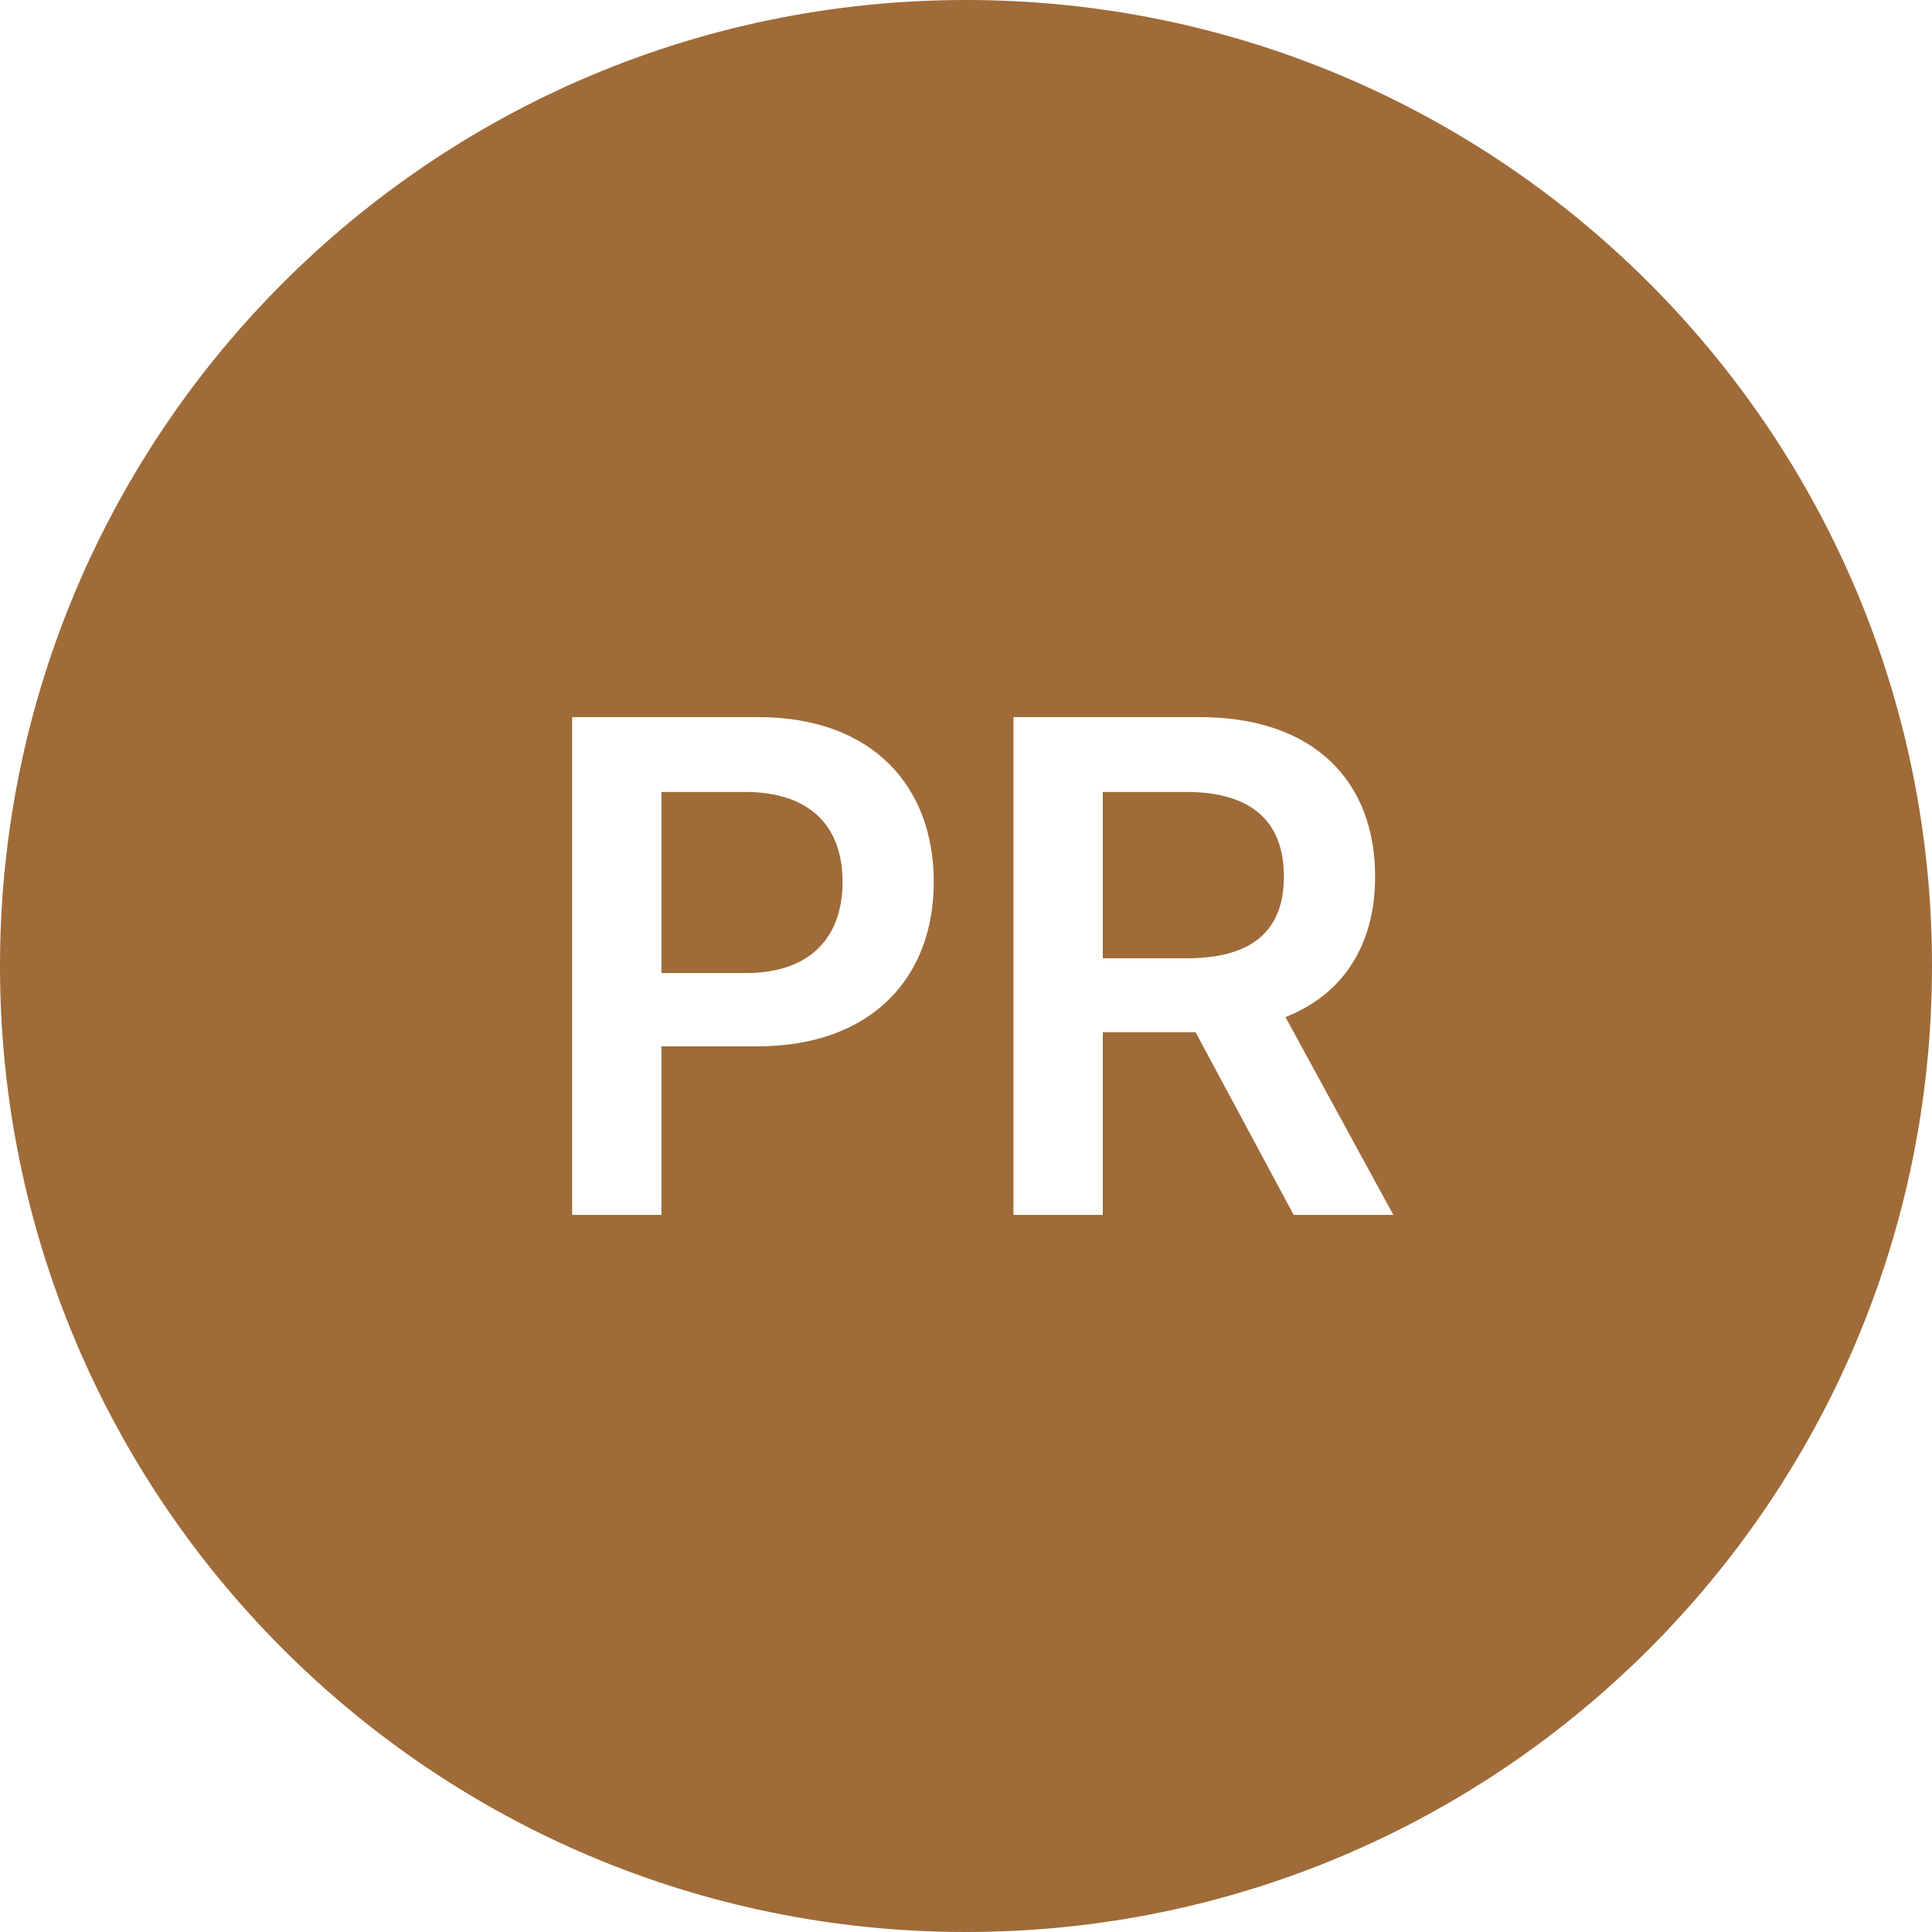
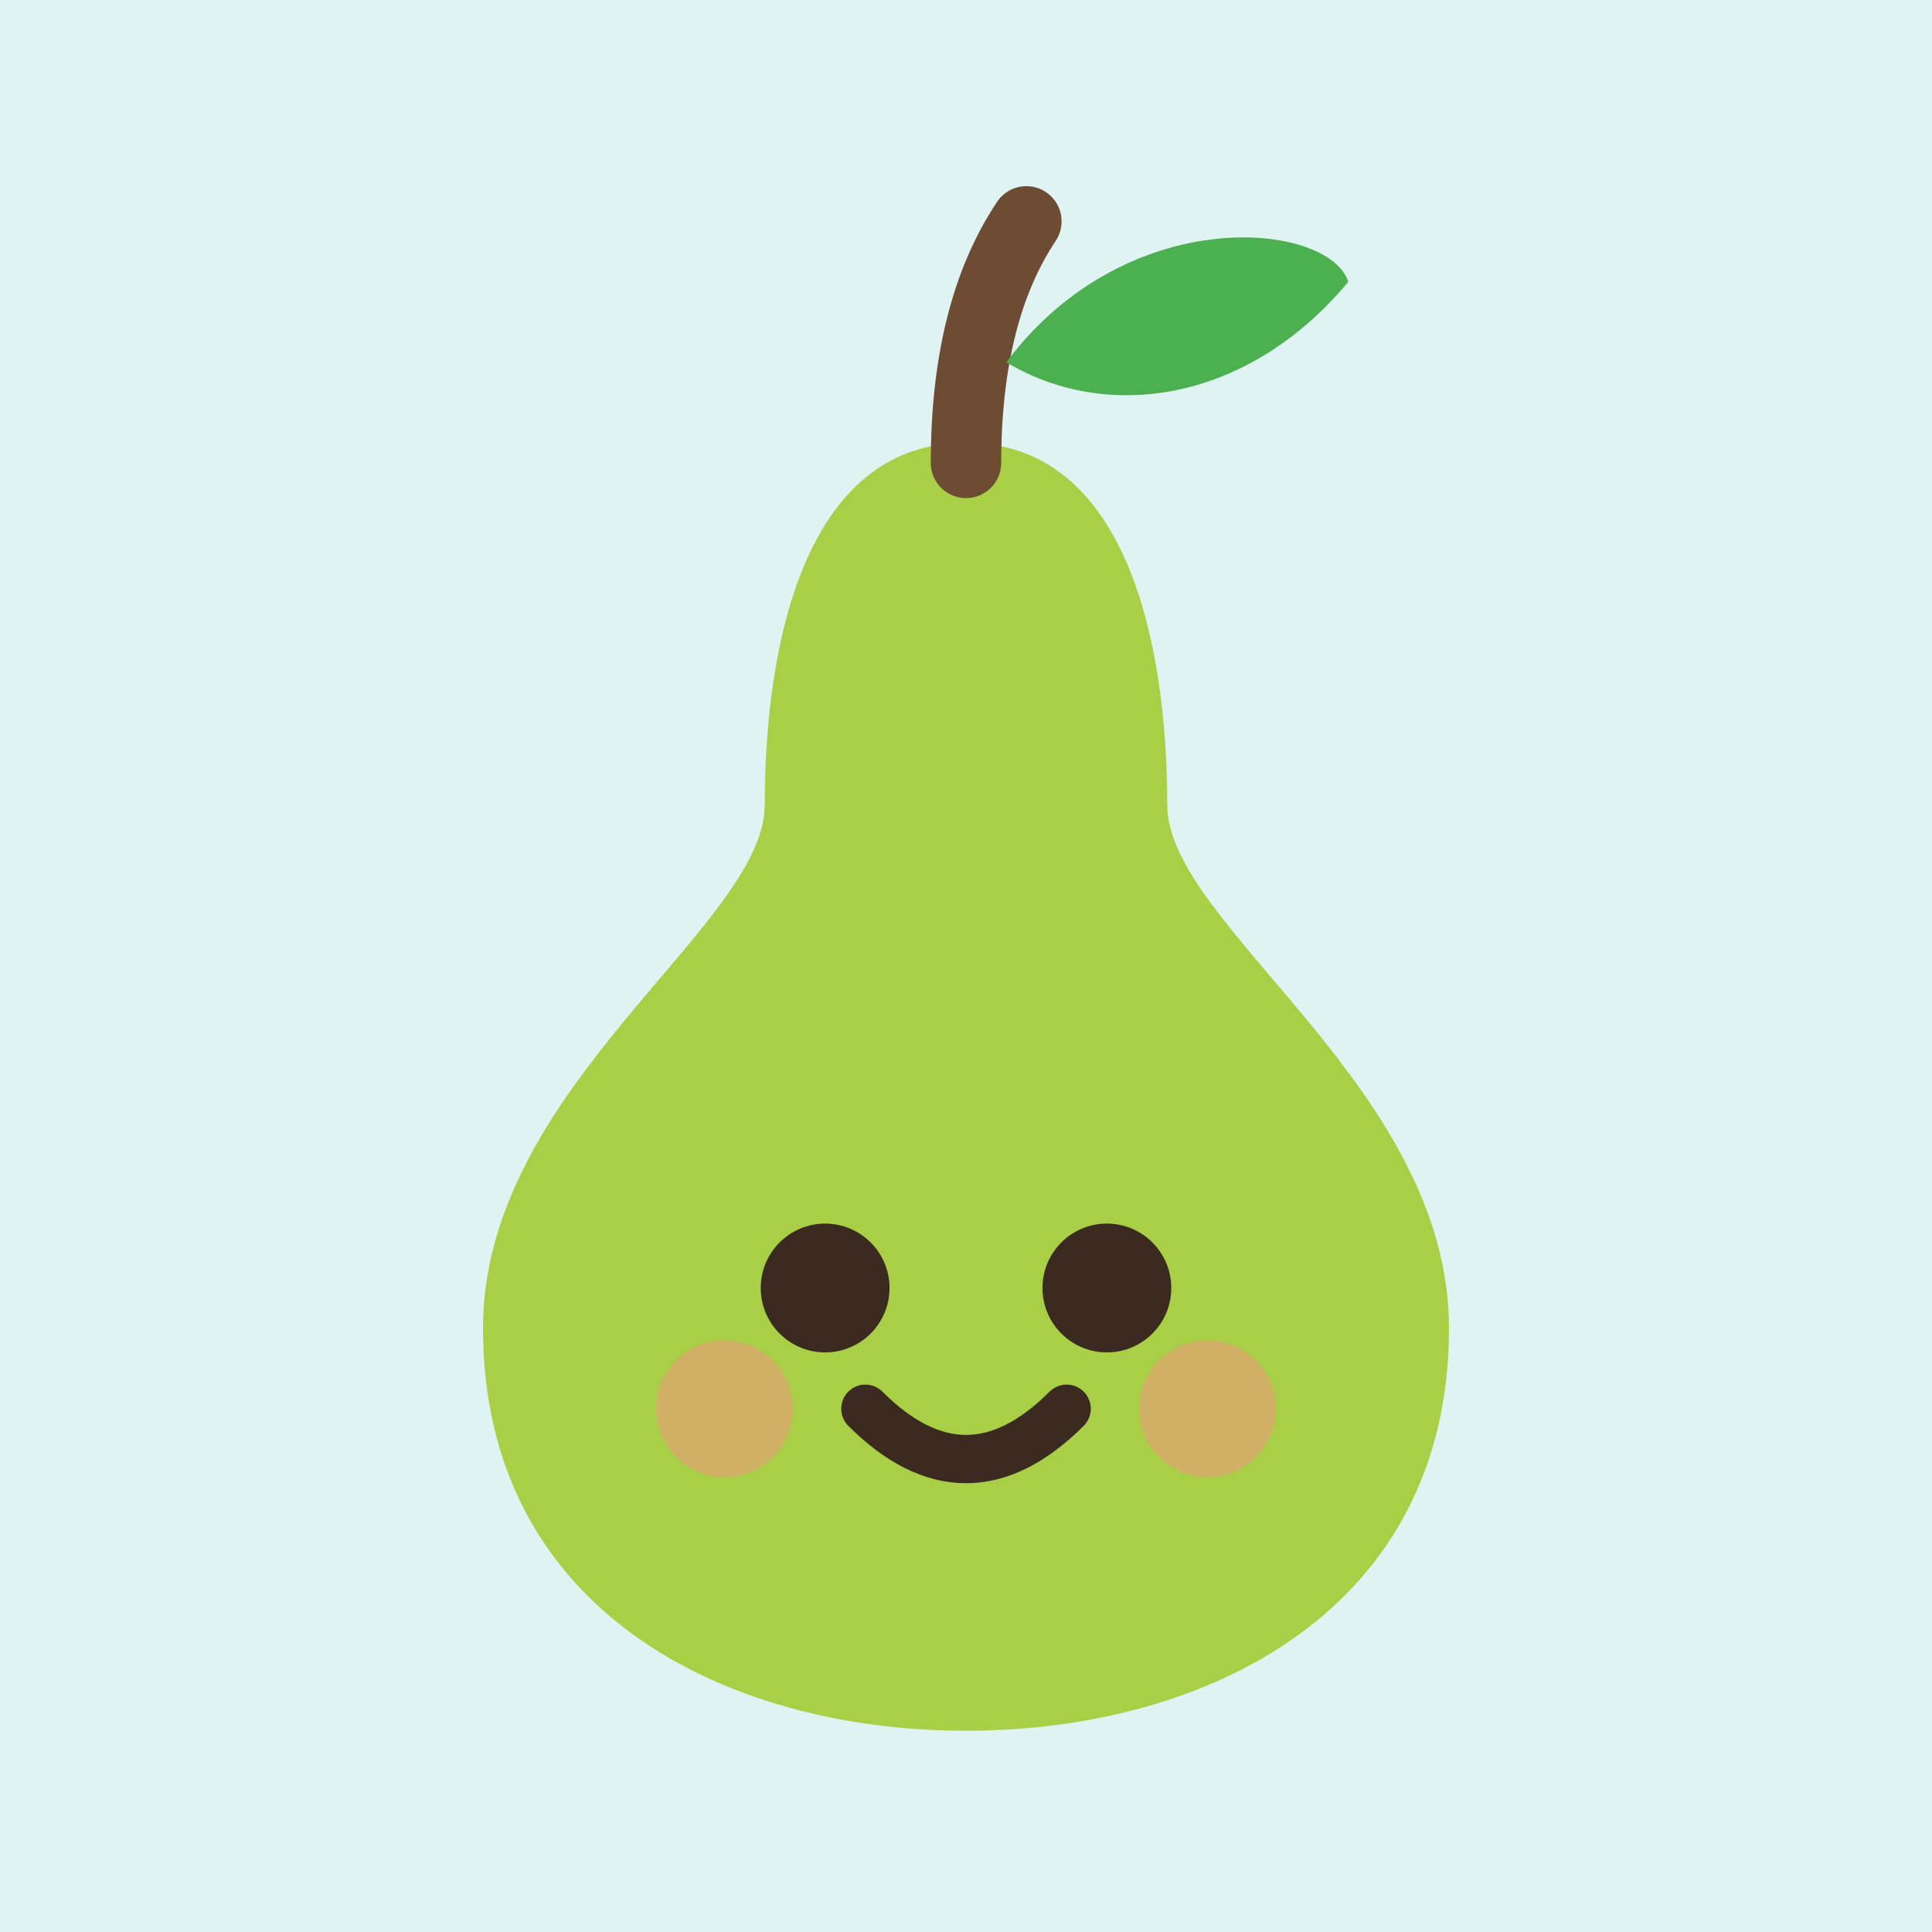
<svg xmlns="http://www.w3.org/2000/svg" viewBox="0 0 96 96" width="96" height="96" role="img" aria-label="Priya Raman">
-   <circle cx="48" cy="48" r="48" fill="hsl(30 48% 42%)" />
-   <text x="48" y="48" text-anchor="middle" dominant-baseline="central" font-family="Inter, Arial, sans-serif" font-size="34" font-weight="600" fill="hsl(0 0% 100%)">PR</text>
+   <rect width="96" height="96" fill="#dff3f3" />
+   <path d="M48 22 C40 22 38 32 38 40 C38 46 24 54 24 66 C24 80 36 86 48 86 C60 86 72 80 72 66 C72 54 58 46 58 40 C58 32 56 22 48 22 Z" fill="#a8cf45" />
+   <path d="M48 23 C48 18 49 14 51 11" fill="none" stroke="#6d4c33" stroke-width="3.5" stroke-linecap="round" />
+   <path d="M50 18 C56 10 66 11 67 14 C62 20 55 21 50 18 Z" fill="#4caf50" />
+   <circle cx="41" cy="64" r="3.2" fill="#3b2a20" />
+   <circle cx="55" cy="64" r="3.2" fill="#3b2a20" />
+   <circle cx="36" cy="70" r="3.4" fill="#ff8a8a" opacity="0.45" />
+   <circle cx="60" cy="70" r="3.4" fill="#ff8a8a" opacity="0.45" />
+   <path d="M43 70 Q48 75 53 70" fill="none" stroke="#3b2a20" stroke-width="2.4" stroke-linecap="round" />
</svg>
